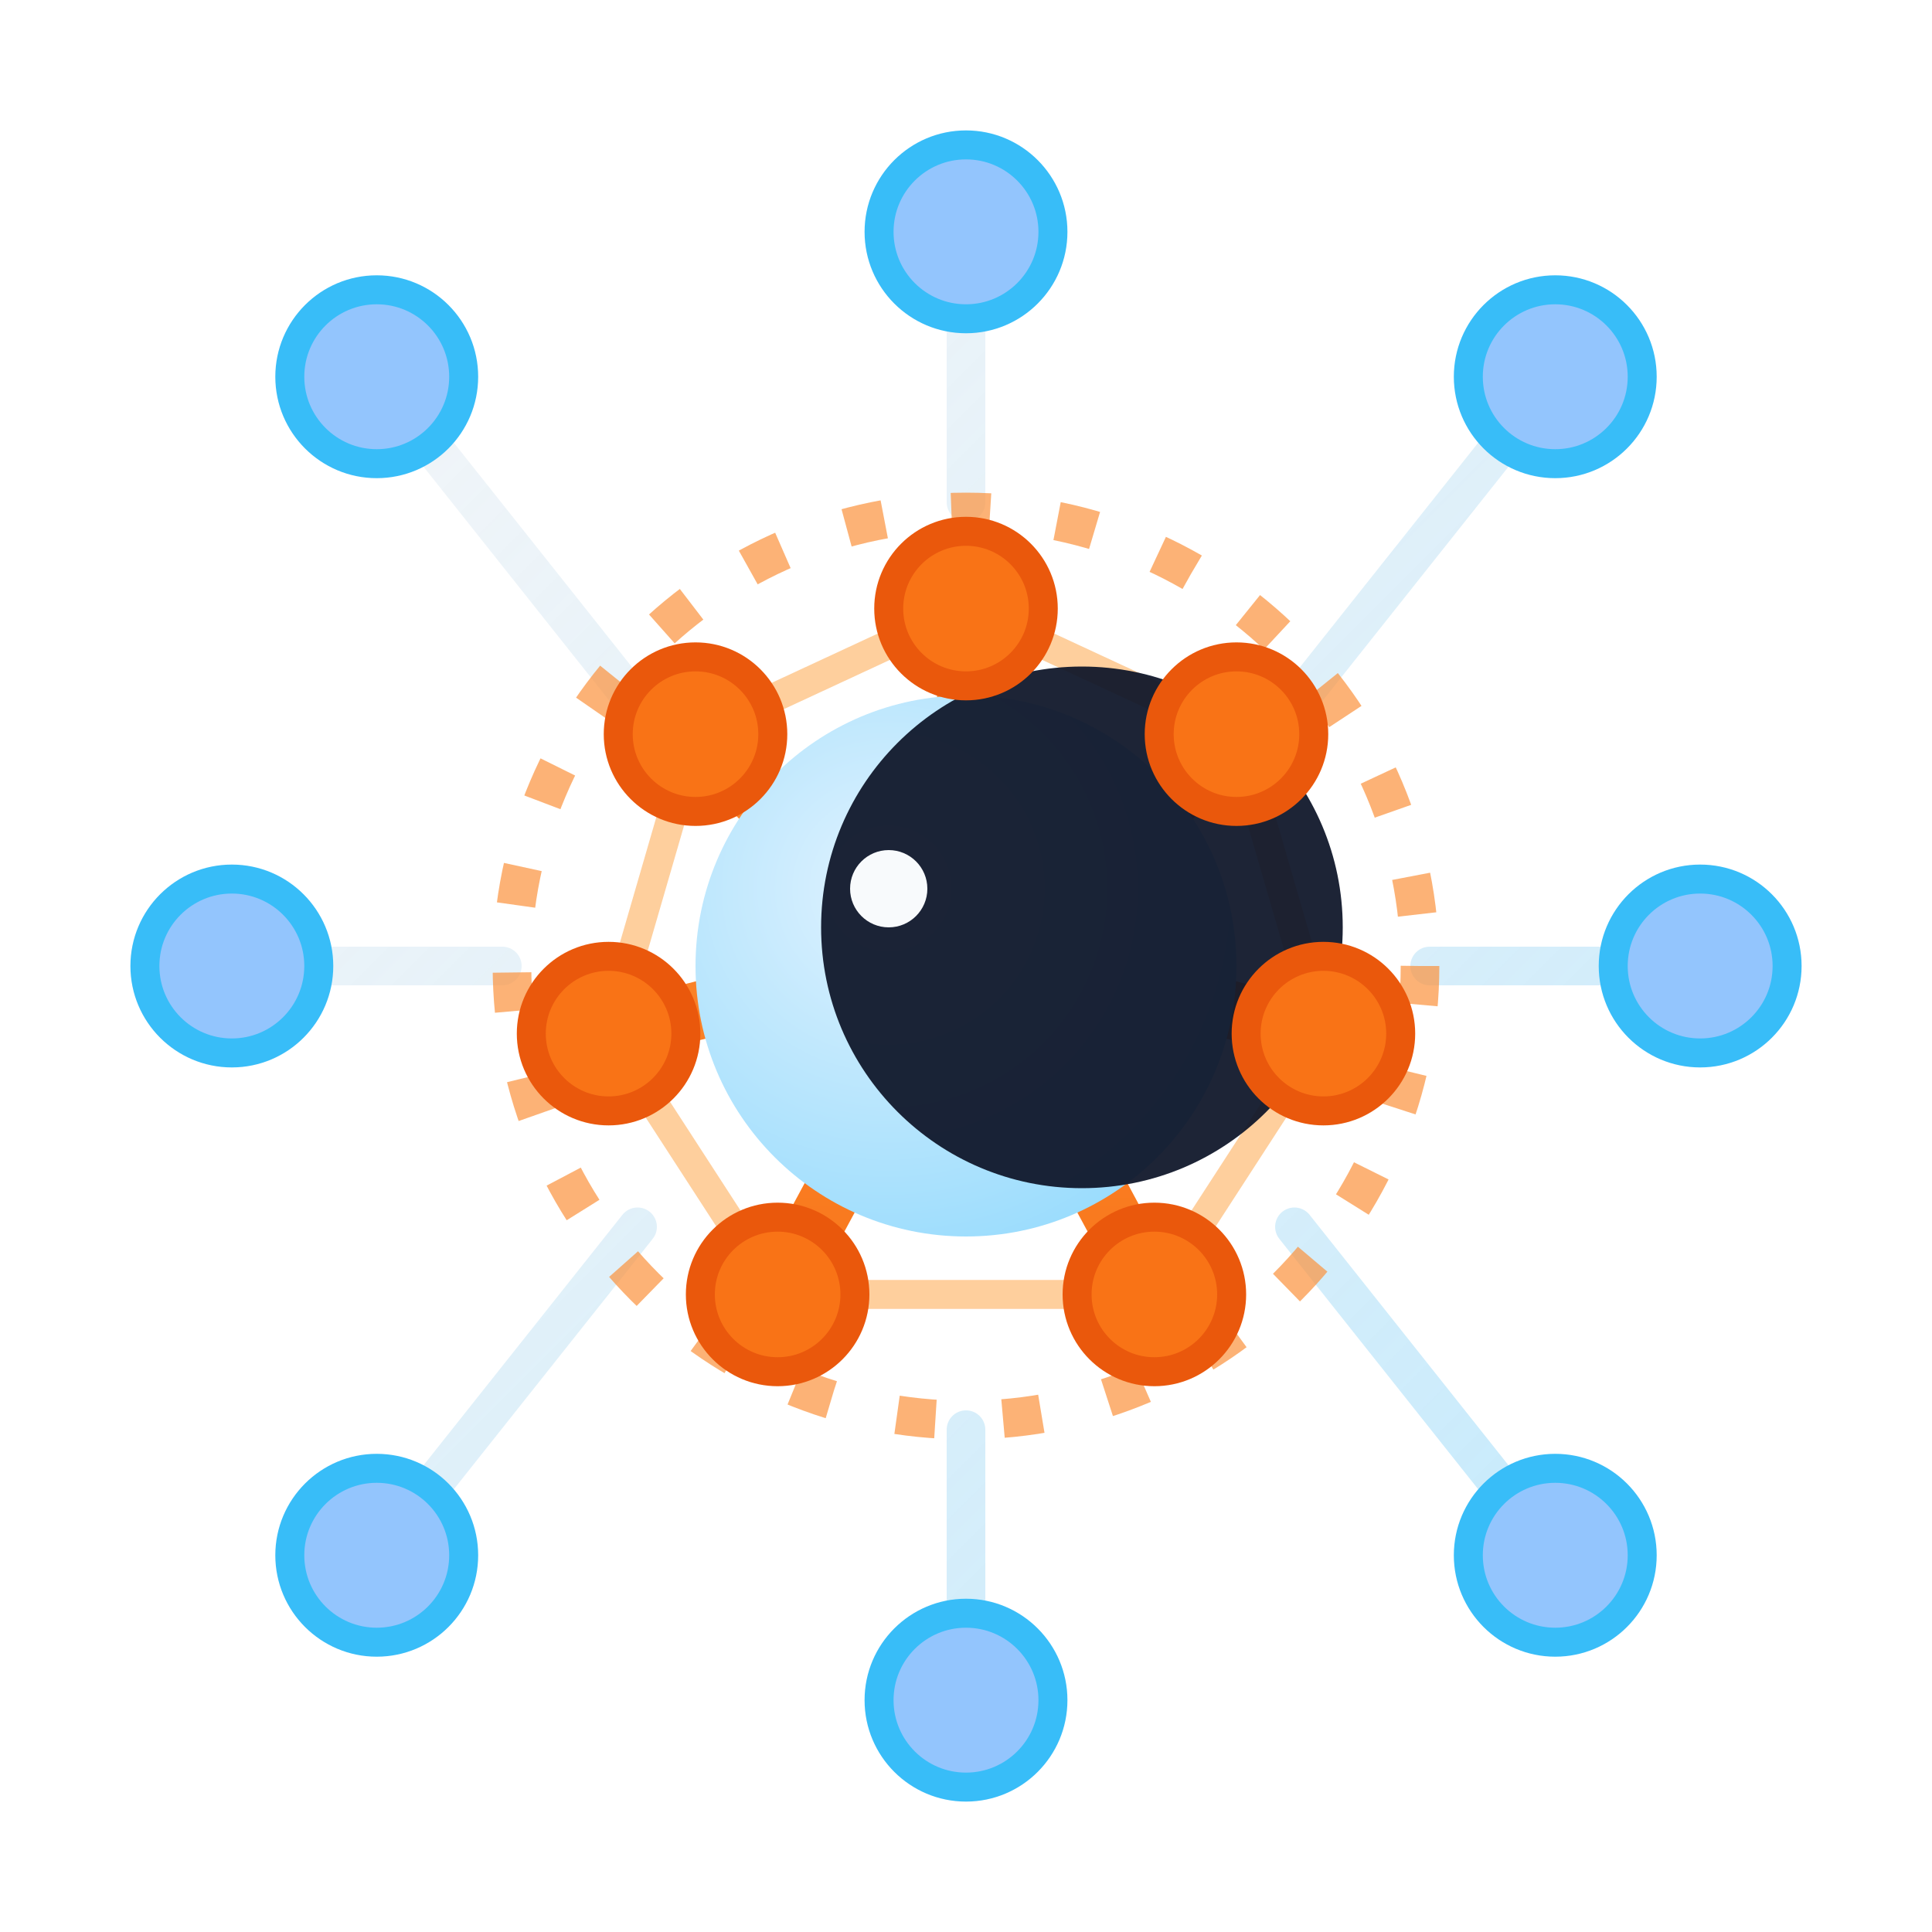
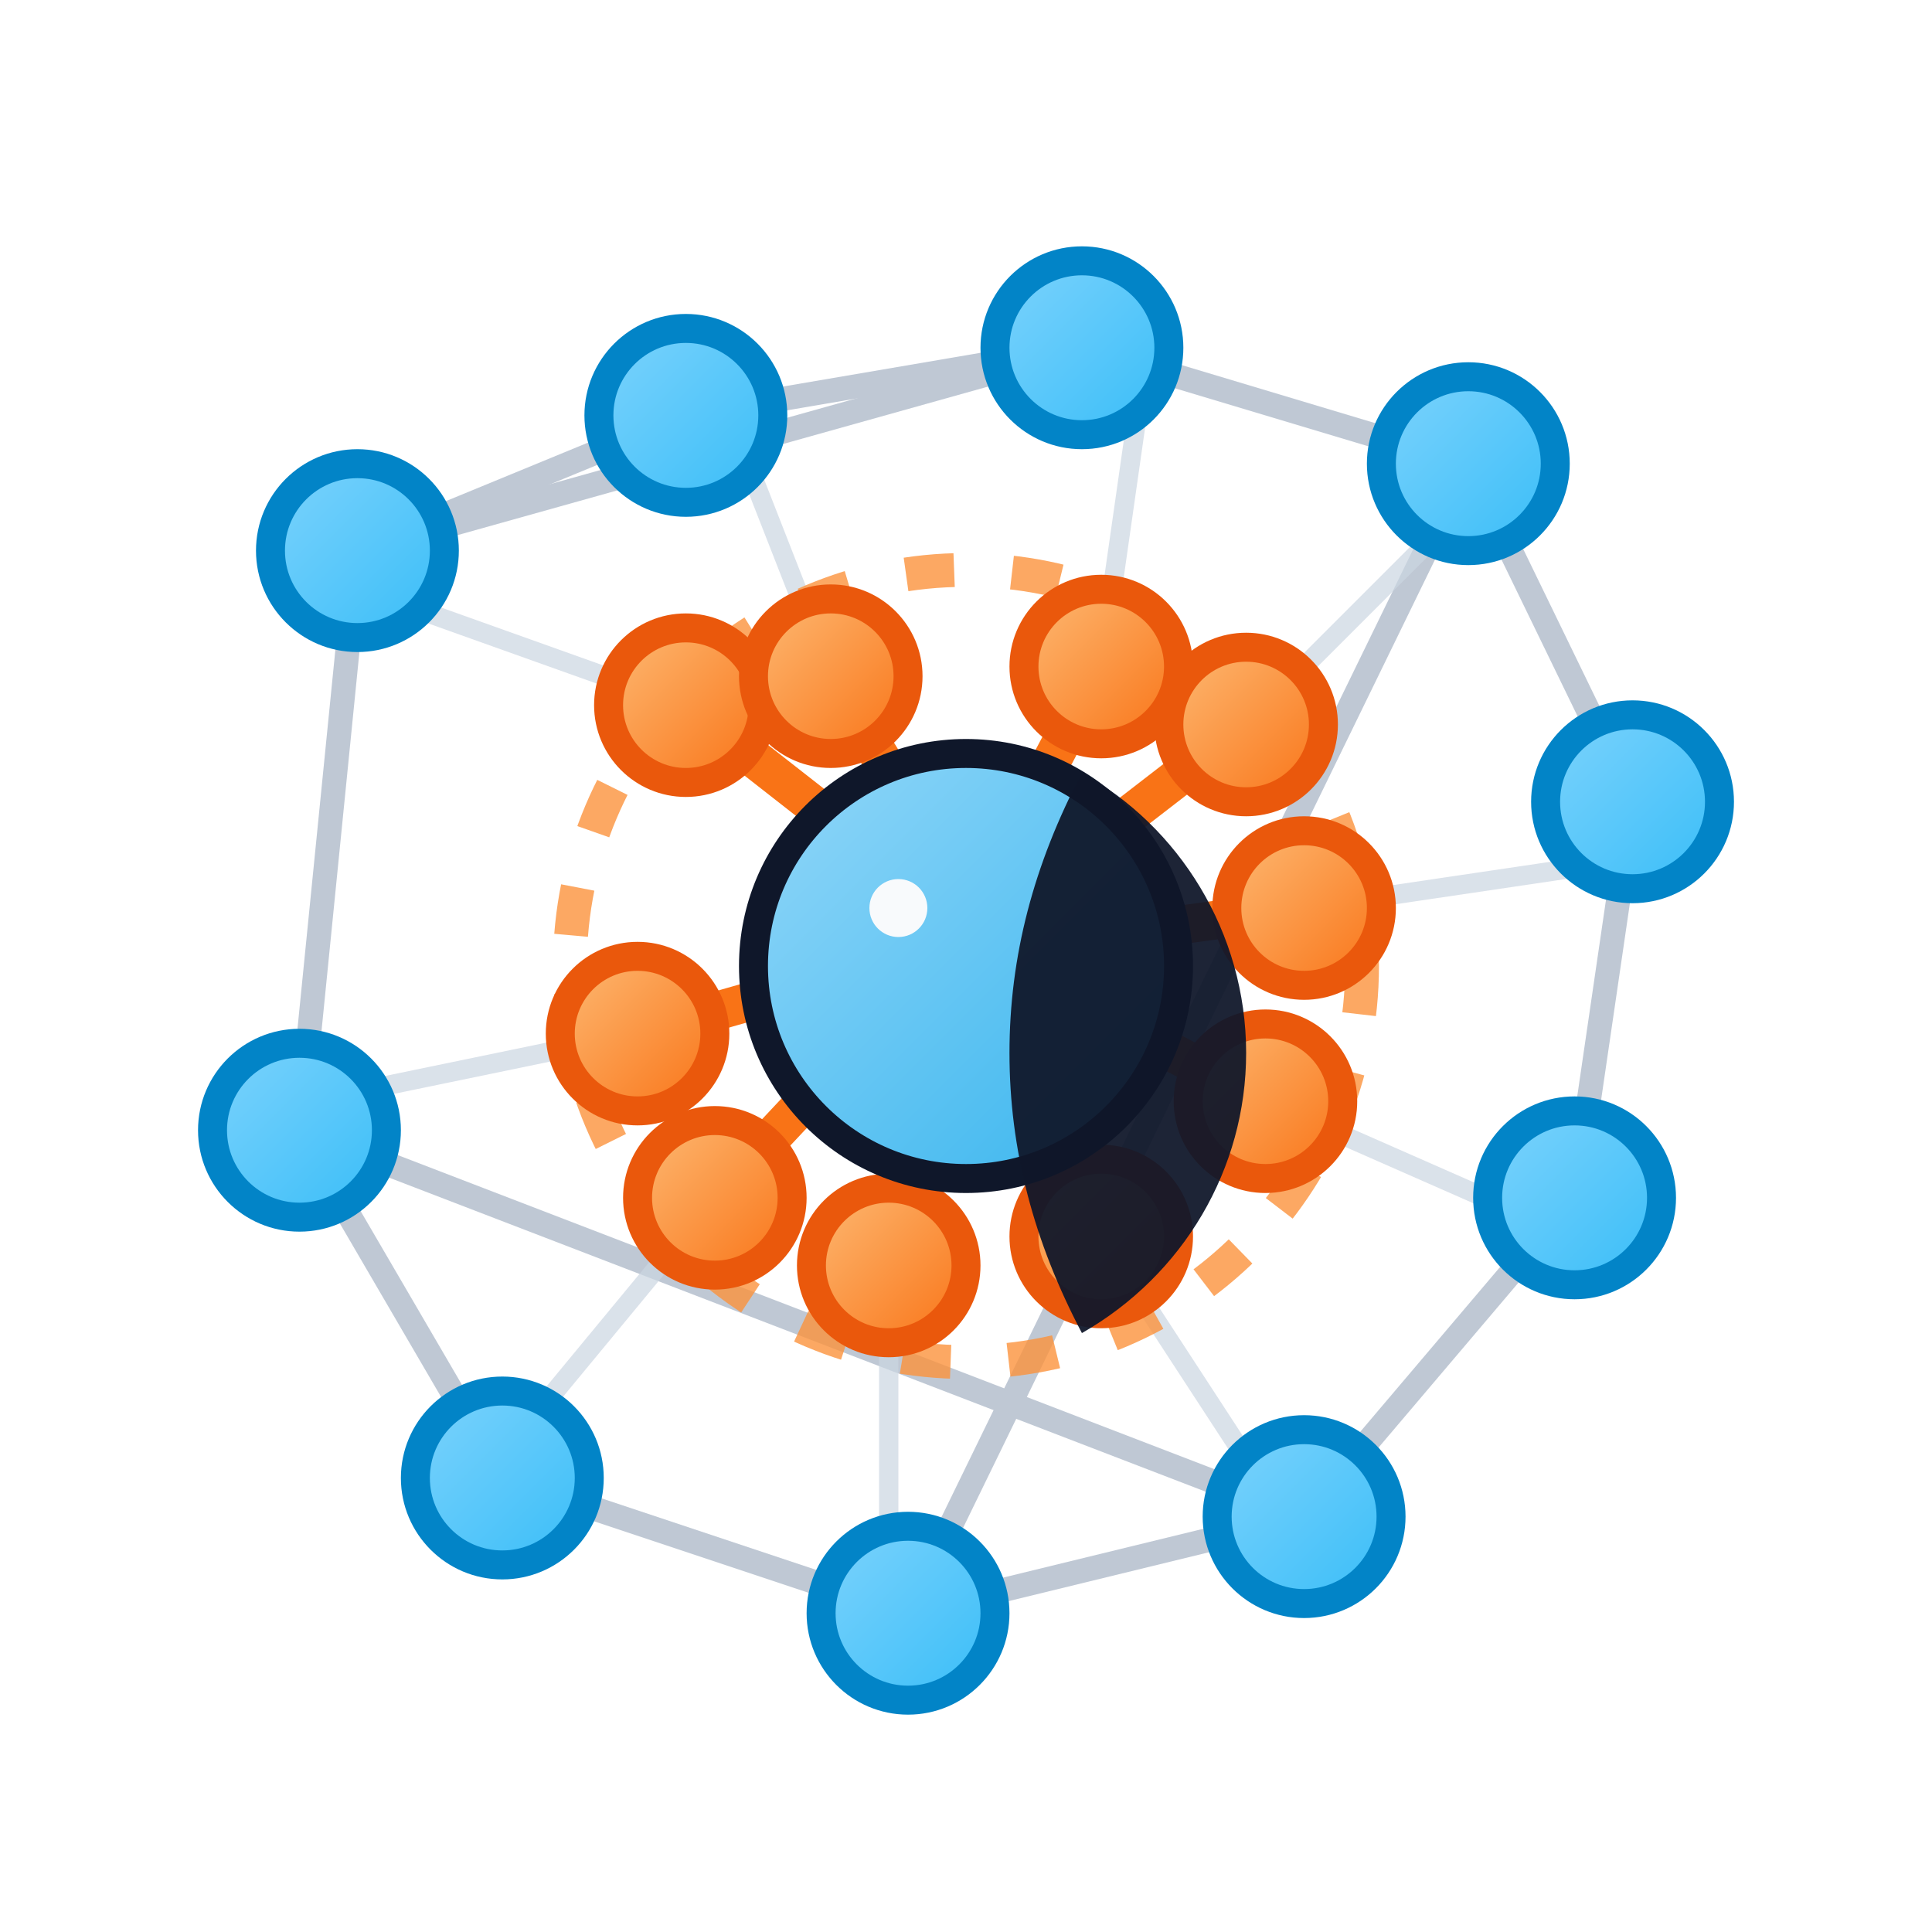
<svg xmlns="http://www.w3.org/2000/svg" width="400" height="400" viewBox="0 0 400 400" fill="none">
  <defs>
-     <linearGradient id="honest-link" x1="40" y1="40" x2="360" y2="360" gradientUnits="userSpaceOnUse">
-       <stop offset="0" stop-color="#cbd5e1" stop-opacity="0.2" />
-       <stop offset="1" stop-color="#7dd3fc" stop-opacity="0.5" />
+     <linearGradient id="honest-node" x1="0" y1="0" x2="1" y2="1">
+       <stop offset="0" stop-color="#7dd3fc" />
+       <stop offset="1" stop-color="#38bdf8" />
    </linearGradient>
-     <linearGradient id="attack-link" x1="200" y1="104" x2="200" y2="296" gradientUnits="userSpaceOnUse">
-       <stop offset="0" stop-color="#fb923c" />
+     <linearGradient id="victim-node" x1="120" y1="120" x2="280" y2="280" gradientUnits="userSpaceOnUse">
+       <stop offset="0" stop-color="#bae6fd" />
+       <stop offset="1" stop-color="#0ea5e9" />
+     </linearGradient>
+     <linearGradient id="attacker-node" x1="0" y1="0" x2="1" y2="1">
+       <stop offset="0" stop-color="#fdba74" />
      <stop offset="1" stop-color="#f97316" />
    </linearGradient>
-     <radialGradient id="victim-core" cx="0" cy="0" r="1" gradientUnits="userSpaceOnUse" gradientTransform="translate(184 184) rotate(45) scale(112)">
-       <stop offset="0" stop-color="#e0f2fe" />
-       <stop offset="1" stop-color="#7dd3fc" />
-     </radialGradient>
  </defs>
-   <g stroke="url(#honest-link)" stroke-linecap="round" stroke-width="8">
-     <path d="M78 78 L132 146" />
-     <path d="M200 48 L200 104" />
-     <path d="M322 78 L268 146" />
-     <path d="M352 200 L296 200" />
-     <path d="M322 322 L268 254" />
-     <path d="M200 352 L200 296" />
-     <path d="M78 322 L132 254" />
-     <path d="M48 200 L104 200" />
+   <g stroke="#94a3b8" stroke-width="5" stroke-linecap="round" opacity="0.6">
+     <path d="M74 114 L142 86" />
+     <path d="M142 86 L224 72" />
+     <path d="M224 72 L304 96" />
+     <path d="M304 96 L338 166" />
+     <path d="M338 166 L326 248" />
+     <path d="M326 248 L270 314" />
+     <path d="M270 314 L188 334" />
+     <path d="M188 334 L104 306" />
+     <path d="M104 306 L62 234" />
+     <path d="M62 234 L74 114" />
+     <path d="M74 114 L224 72" />
+     <path d="M304 96 L188 334" />
+     <path d="M62 234 L270 314" />
  </g>
-   <g stroke="url(#attack-link)" stroke-linecap="round" stroke-width="12">
-     <path d="M200 126 L200 165" />
-     <path d="M256 152 L226 182" />
-     <path d="M274 214 L235 204" />
-     <path d="M239 268 L218 229" />
-     <path d="M161 268 L182 229" />
-     <path d="M126 214 L165 204" />
-     <path d="M144 152 L174 182" />
+   <g stroke="#cbd5e1" stroke-width="4" stroke-linecap="round" opacity="0.7">
+     <path d="M86 126 L142 146" />
+     <path d="M154 94 L172 140" />
+     <path d="M236 82 L228 138" />
+     <path d="M298 110 L258 150" />
+     <path d="M324 180 L270 188" />
+     <path d="M312 250 L262 228" />
+     <path d="M258 302 L228 256" />
+     <path d="M184 322 L184 262" />
+     <path d="M110 294 L148 248" />
+     <path d="M74 226 L132 214" />
  </g>
-   <circle cx="200" cy="200" r="94" stroke="#fb923c" stroke-width="8" stroke-dasharray="8 14" opacity="0.7" />
-   <g stroke="#fdba74" stroke-width="6" opacity="0.7">
-     <path d="M144 152 L200 126 L256 152 L274 214 L239 268 L161 268 L126 214 Z" />
+   <g stroke="#f97316" stroke-width="8" stroke-linecap="round">
+     <path d="M142 146 L188 182" />
+     <path d="M172 140 L194 176" />
+     <path d="M228 138 L208 176" />
+     <path d="M258 150 L214 184" />
+     <path d="M270 188 L226 194" />
+     <path d="M262 228 L220 206" />
+     <path d="M228 256 L206 222" />
+     <path d="M184 262 L188 224" />
+     <path d="M148 248 L178 216" />
+     <path d="M132 214 L174 202" />
  </g>
-   <circle cx="200" cy="200" r="56" fill="url(#victim-core)" />
-   <circle cx="224" cy="192" r="54" fill="#0f172a" fill-opacity="0.94" />
-   <circle cx="184" cy="184" r="8" fill="#f8fafc" />
-   <g fill="#93c5fd" stroke="#38bdf8" stroke-width="6">
-     <circle cx="78" cy="78" r="18" />
-     <circle cx="200" cy="48" r="18" />
-     <circle cx="322" cy="78" r="18" />
-     <circle cx="352" cy="200" r="18" />
-     <circle cx="322" cy="322" r="18" />
-     <circle cx="200" cy="352" r="18" />
-     <circle cx="78" cy="322" r="18" />
-     <circle cx="48" cy="200" r="18" />
+   <circle cx="200" cy="200" r="82" stroke="#fb923c" stroke-width="7" stroke-dasharray="10 12" opacity="0.8" />
+   <g fill="url(#honest-node)" stroke="#0284c7" stroke-width="6">
+     <circle cx="74" cy="114" r="18" />
+     <circle cx="142" cy="86" r="18" />
+     <circle cx="224" cy="72" r="18" />
+     <circle cx="304" cy="96" r="18" />
+     <circle cx="338" cy="166" r="18" />
+     <circle cx="326" cy="248" r="18" />
+     <circle cx="270" cy="314" r="18" />
+     <circle cx="188" cy="334" r="18" />
+     <circle cx="104" cy="306" r="18" />
+     <circle cx="62" cy="234" r="18" />
  </g>
-   <g fill="#f97316" stroke="#ea580c" stroke-width="6">
-     <circle cx="200" cy="126" r="16" />
-     <circle cx="256" cy="152" r="16" />
-     <circle cx="274" cy="214" r="16" />
-     <circle cx="239" cy="268" r="16" />
-     <circle cx="161" cy="268" r="16" />
-     <circle cx="126" cy="214" r="16" />
-     <circle cx="144" cy="152" r="16" />
+   <g fill="url(#attacker-node)" stroke="#ea580c" stroke-width="6">
+     <circle cx="142" cy="146" r="16" />
+     <circle cx="172" cy="140" r="16" />
+     <circle cx="228" cy="138" r="16" />
+     <circle cx="258" cy="150" r="16" />
+     <circle cx="270" cy="188" r="16" />
+     <circle cx="262" cy="228" r="16" />
+     <circle cx="228" cy="256" r="16" />
+     <circle cx="184" cy="262" r="16" />
+     <circle cx="148" cy="248" r="16" />
+     <circle cx="132" cy="214" r="16" />
  </g>
+   <circle cx="200" cy="200" r="44" fill="url(#victim-node)" stroke="#0f172a" stroke-width="6" />
+   <path d="M224 160C244 171 258 193 258 218C258 242 245 264 224 276C214 257 209 238 209 218C209 198 214 179 224 160Z" fill="#0f172a" fill-opacity="0.94" />
+   <circle cx="186" cy="188" r="6" fill="#f8fafc" />
</svg>
